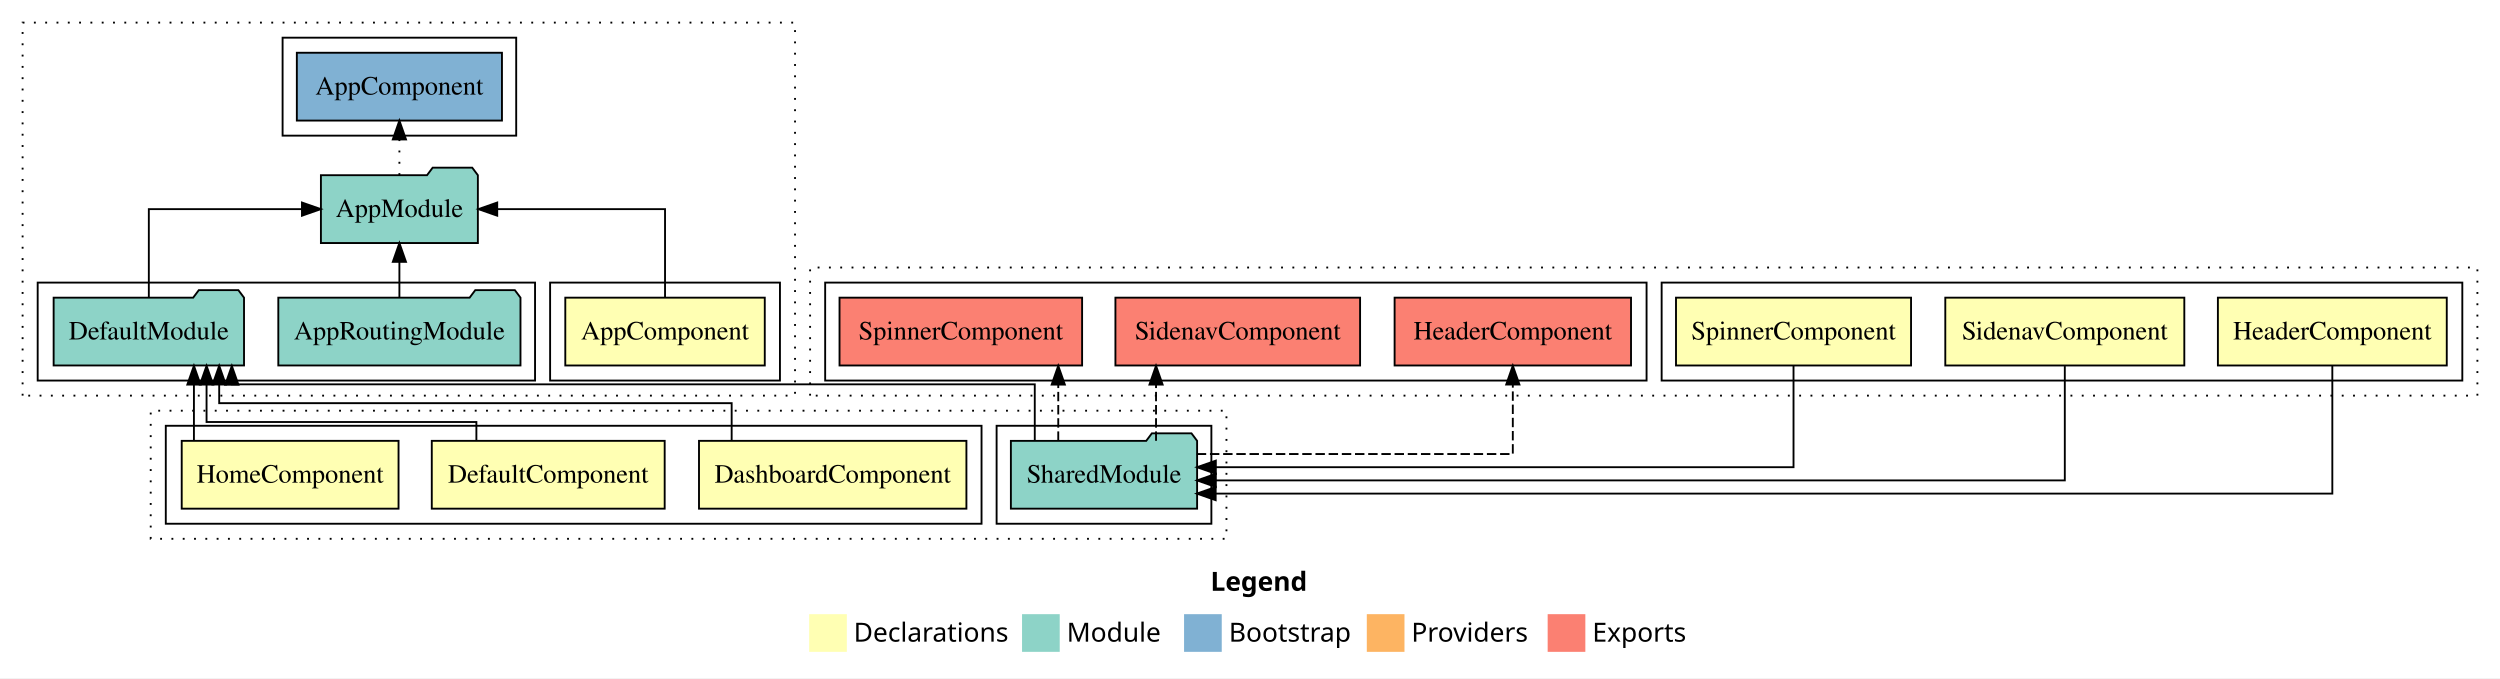
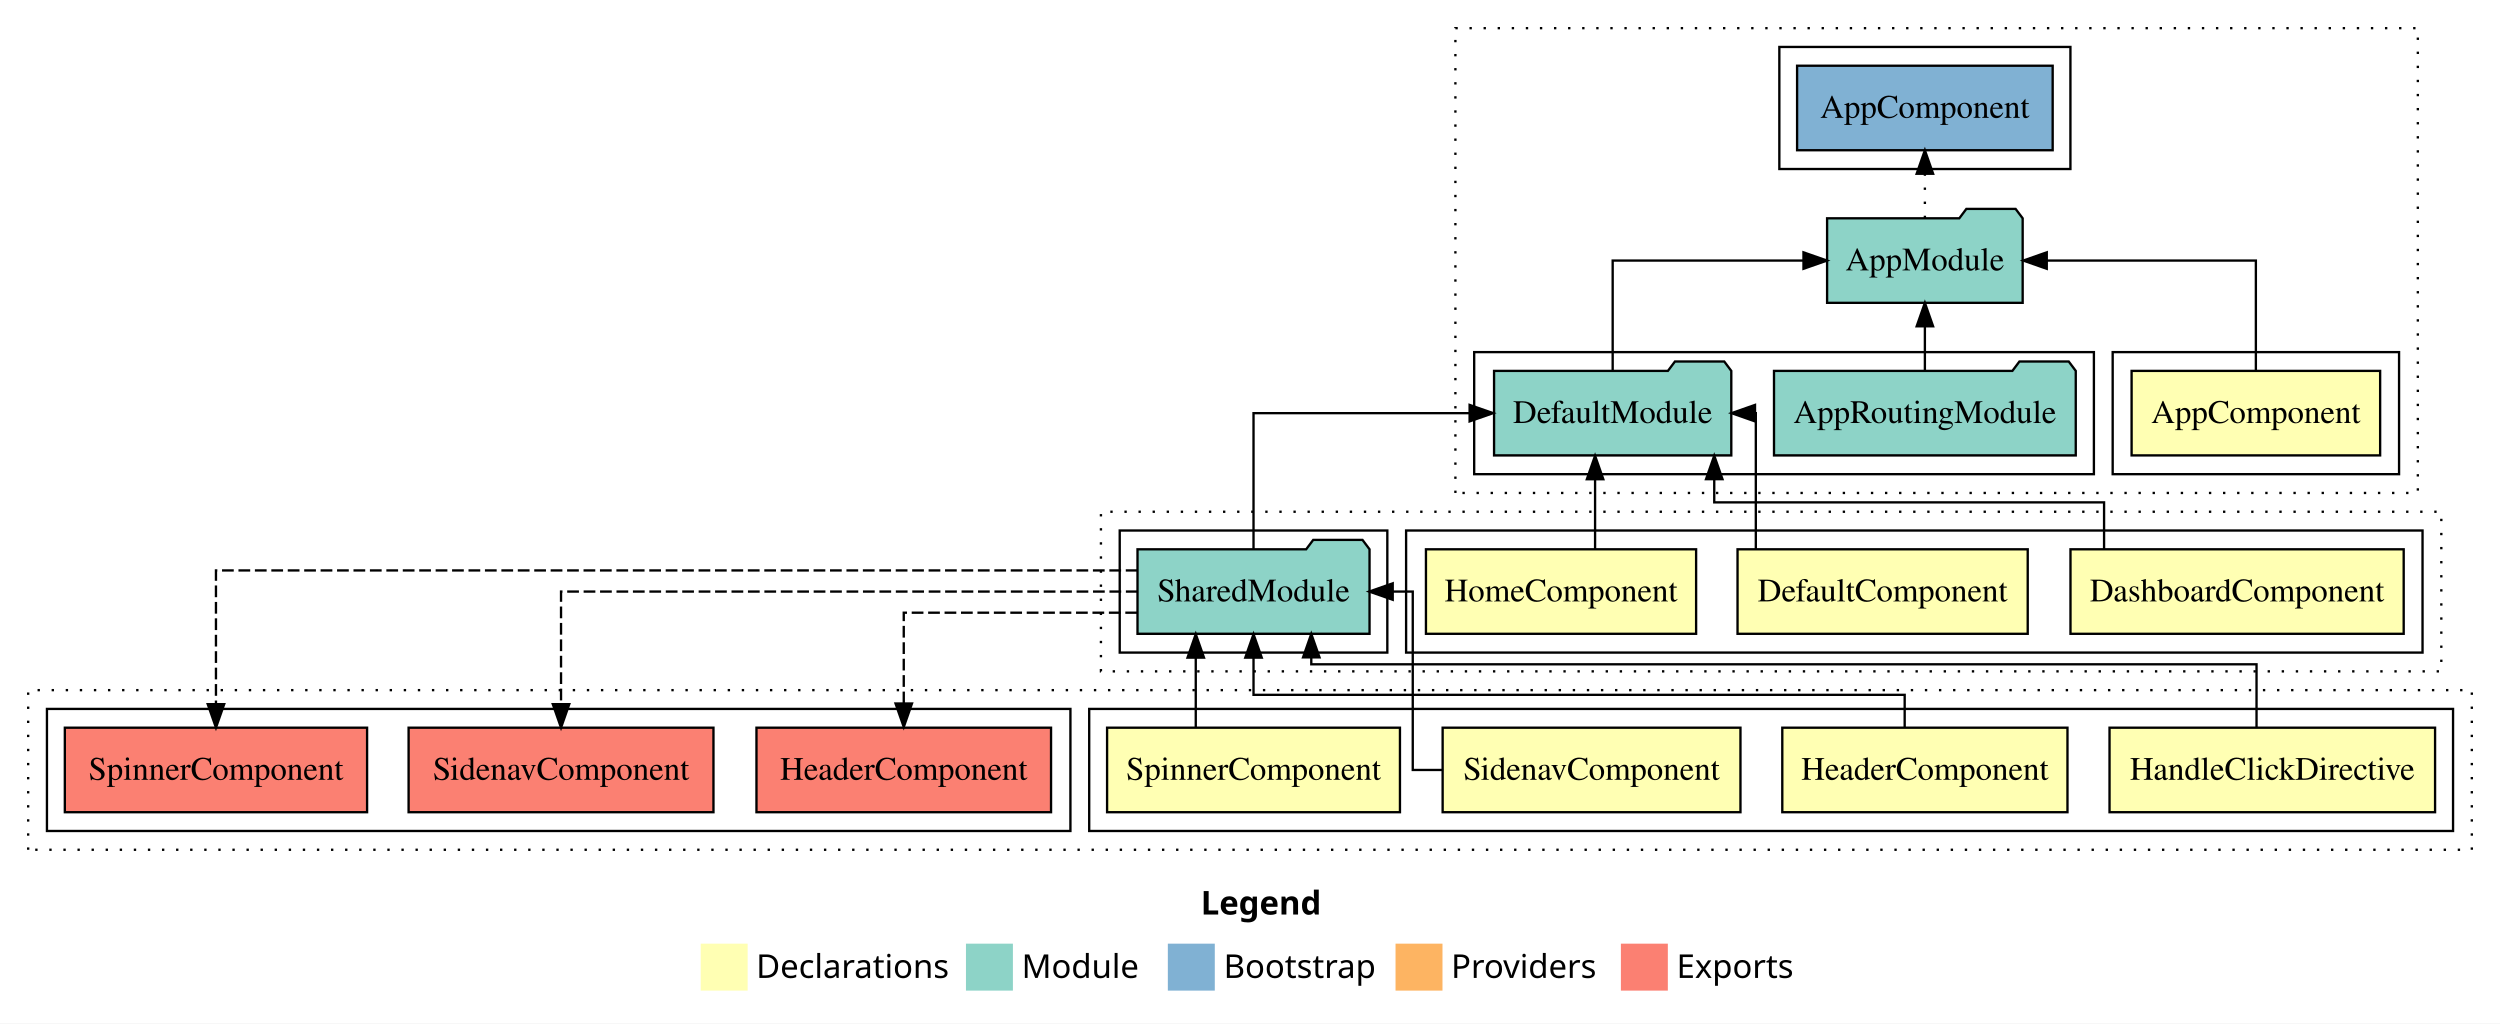
- <svg xmlns="http://www.w3.org/2000/svg" width="1327pt" height="360pt" viewBox="0.00 0.00 1327.00 360.00">
-   <g id="graph0" class="graph" transform="scale(1 1) rotate(0) translate(4 356)">
-     <polygon fill="#ffffff" stroke="transparent" points="-4,4 -4,-356 1323,-356 1323,4 -4,4" />
-     <text text-anchor="start" x="638.509" y="-42.4" font-family="sans-serif" font-weight="bold" font-size="14.00" fill="#000000">Legend</text>
-     <polygon fill="#ffffb3" stroke="transparent" points="425.5,-10 425.5,-30 445.5,-30 445.5,-10 425.5,-10" />
-     <text text-anchor="start" x="449.129" y="-15.4" font-family="sans-serif" font-size="14.00" fill="#000000">  Declarations</text>
-     <polygon fill="#8dd3c7" stroke="transparent" points="538.5,-10 538.5,-30 558.5,-30 558.5,-10 538.5,-10" />
-     <text text-anchor="start" x="562.225" y="-15.4" font-family="sans-serif" font-size="14.00" fill="#000000">  Module</text>
-     <polygon fill="#80b1d3" stroke="transparent" points="624.5,-10 624.5,-30 644.5,-30 644.5,-10 624.5,-10" />
-     <text text-anchor="start" x="648.281" y="-15.4" font-family="sans-serif" font-size="14.00" fill="#000000">  Bootstrap</text>
-     <polygon fill="#fdb462" stroke="transparent" points="721.5,-10 721.5,-30 741.5,-30 741.5,-10 721.5,-10" />
-     <text text-anchor="start" x="745.173" y="-15.4" font-family="sans-serif" font-size="14.00" fill="#000000">  Providers</text>
-     <polygon fill="#fb8072" stroke="transparent" points="817.5,-10 817.5,-30 837.5,-30 837.5,-10 817.5,-10" />
-     <text text-anchor="start" x="841.226" y="-15.4" font-family="sans-serif" font-size="14.00" fill="#000000">  Exports</text>
+ <svg xmlns="http://www.w3.org/2000/svg" width="1065pt" height="436pt" viewBox="0.00 0.00 1065.00 436.00">
+   <g id="graph0" class="graph" transform="scale(1 1) rotate(0) translate(4 432)">
+     <polygon fill="#ffffff" stroke="transparent" points="-4,4 -4,-432 1061,-432 1061,4 -4,4" />
+     <text text-anchor="start" x="507.509" y="-42.4" font-family="sans-serif" font-weight="bold" font-size="14.00" fill="#000000">Legend</text>
+     <polygon fill="#ffffb3" stroke="transparent" points="294.5,-10 294.5,-30 314.5,-30 314.5,-10 294.5,-10" />
+     <text text-anchor="start" x="318.129" y="-15.4" font-family="sans-serif" font-size="14.00" fill="#000000">  Declarations</text>
+     <polygon fill="#8dd3c7" stroke="transparent" points="407.5,-10 407.5,-30 427.5,-30 427.5,-10 407.5,-10" />
+     <text text-anchor="start" x="431.225" y="-15.4" font-family="sans-serif" font-size="14.00" fill="#000000">  Module</text>
+     <polygon fill="#80b1d3" stroke="transparent" points="493.5,-10 493.5,-30 513.5,-30 513.5,-10 493.5,-10" />
+     <text text-anchor="start" x="517.281" y="-15.4" font-family="sans-serif" font-size="14.00" fill="#000000">  Bootstrap</text>
+     <polygon fill="#fdb462" stroke="transparent" points="590.5,-10 590.5,-30 610.5,-30 610.5,-10 590.5,-10" />
+     <text text-anchor="start" x="614.173" y="-15.4" font-family="sans-serif" font-size="14.00" fill="#000000">  Providers</text>
+     <polygon fill="#fb8072" stroke="transparent" points="686.5,-10 686.5,-30 706.5,-30 706.5,-10 686.5,-10" />
+     <text text-anchor="start" x="710.226" y="-15.4" font-family="sans-serif" font-size="14.00" fill="#000000">  Exports</text>
    <g id="clust1" class="cluster">
-       <polygon fill="none" stroke="#000000" stroke-dasharray="1,5" points="8,-146 8,-344 418,-344 418,-146 8,-146" />
+       <polygon fill="none" stroke="#000000" stroke-dasharray="1,5" points="616,-222 616,-420 1026,-420 1026,-222 616,-222" />
    </g>
    <g id="clust2" class="cluster">
-       <polygon fill="none" stroke="#000000" points="288,-154 288,-206 410,-206 410,-154 288,-154" />
+       <polygon fill="none" stroke="#000000" points="896,-230 896,-282 1018,-282 1018,-230 896,-230" />
    </g>
    <g id="clust4" class="cluster">
-       <polygon fill="none" stroke="#000000" points="16,-154 16,-206 280,-206 280,-154 16,-154" />
+       <polygon fill="none" stroke="#000000" points="624,-230 624,-282 888,-282 888,-230 624,-230" />
    </g>
    <g id="clust6" class="cluster">
-       <polygon fill="none" stroke="#000000" points="146,-284 146,-336 270,-336 270,-284 146,-284" />
+       <polygon fill="none" stroke="#000000" points="754,-360 754,-412 878,-412 878,-360 754,-360" />
    </g>
    <g id="clust14" class="cluster">
-       <polygon fill="none" stroke="#000000" stroke-dasharray="1,5" points="76,-70 76,-138 647,-138 647,-70 76,-70" />
+       <polygon fill="none" stroke="#000000" stroke-dasharray="1,5" points="465,-146 465,-214 1036,-214 1036,-146 465,-146" />
    </g>
    <g id="clust15" class="cluster">
-       <polygon fill="none" stroke="#000000" points="84,-78 84,-130 517,-130 517,-78 84,-78" />
+       <polygon fill="none" stroke="#000000" points="595,-154 595,-206 1028,-206 1028,-154 595,-154" />
    </g>
    <g id="clust19" class="cluster">
-       <polygon fill="none" stroke="#000000" points="525,-78 525,-130 639,-130 639,-78 525,-78" />
+       <polygon fill="none" stroke="#000000" points="473,-154 473,-206 587,-206 587,-154 473,-154" />
    </g>
    <g id="clust23" class="cluster">
-       <polygon fill="none" stroke="#000000" stroke-dasharray="1,5" points="426,-146 426,-214 1311,-214 1311,-146 426,-146" />
+       <polygon fill="none" stroke="#000000" stroke-dasharray="1,5" points="8,-70 8,-138 1049,-138 1049,-70 8,-70" />
    </g>
    <g id="clust24" class="cluster">
-       <polygon fill="none" stroke="#000000" points="878,-154 878,-206 1303,-206 1303,-154 878,-154" />
+       <polygon fill="none" stroke="#000000" points="460,-78 460,-130 1041,-130 1041,-78 460,-78" />
    </g>
-     <g id="clust29" class="cluster">
-       <polygon fill="none" stroke="#000000" points="434,-154 434,-206 870,-206 870,-154 434,-154" />
+     <g id="clust30" class="cluster">
+       <polygon fill="none" stroke="#000000" points="16,-78 16,-130 452,-130 452,-78 16,-78" />
    </g>
    <g id="node1" class="node">
-       <polygon fill="#ffffb3" stroke="#000000" points="401.94,-198 296.06,-198 296.06,-162 401.94,-162 401.94,-198" />
-       <text text-anchor="middle" x="349" y="-175.8" font-family="Times,serif" font-size="14.00" fill="#000000">AppComponent</text>
+       <polygon fill="#ffffb3" stroke="#000000" points="1009.94,-274 904.06,-274 904.06,-238 1009.94,-238 1009.94,-274" />
+       <text text-anchor="middle" x="957" y="-251.8" font-family="Times,serif" font-size="14.00" fill="#000000">AppComponent</text>
    </g>
    <g id="node2" class="node">
-       <polygon fill="#8dd3c7" stroke="#000000" points="249.657,-263 246.657,-267 225.657,-267 222.657,-263 166.343,-263 166.343,-227 249.657,-227 249.657,-263" />
-       <text text-anchor="middle" x="208" y="-240.8" font-family="Times,serif" font-size="14.00" fill="#000000">AppModule</text>
+       <polygon fill="#8dd3c7" stroke="#000000" points="857.657,-339 854.657,-343 833.657,-343 830.657,-339 774.343,-339 774.343,-303 857.657,-303 857.657,-339" />
+       <text text-anchor="middle" x="816" y="-316.8" font-family="Times,serif" font-size="14.00" fill="#000000">AppModule</text>
    </g>
    <g id="edge1" class="edge">
-       <path fill="none" stroke="#000000" d="M349,-198.106C349,-217.339 349,-245 349,-245 349,-245 259.923,-245 259.923,-245" />
-       <polygon fill="#000000" stroke="#000000" points="259.923,-241.5 249.923,-245 259.923,-248.5 259.923,-241.5" />
+       <path fill="none" stroke="#000000" d="M957,-274.106C957,-293.339 957,-321 957,-321 957,-321 867.923,-321 867.923,-321" />
+       <polygon fill="#000000" stroke="#000000" points="867.923,-317.5 857.923,-321 867.923,-324.5 867.923,-317.5" />
    </g>
    <g id="node5" class="node">
-       <polygon fill="#80b1d3" stroke="#000000" points="262.439,-328 153.561,-328 153.561,-292 262.439,-292 262.439,-328" />
-       <text text-anchor="middle" x="208" y="-305.8" font-family="Times,serif" font-size="14.00" fill="#000000">AppComponent </text>
+       <polygon fill="#80b1d3" stroke="#000000" points="870.439,-404 761.561,-404 761.561,-368 870.439,-368 870.439,-404" />
+       <text text-anchor="middle" x="816" y="-381.8" font-family="Times,serif" font-size="14.00" fill="#000000">AppComponent </text>
    </g>
    <g id="edge4" class="edge">
-       <path fill="none" stroke="#000000" stroke-dasharray="1,5" d="M208,-263.106C208,-263.106 208,-281.991 208,-281.991" />
-       <polygon fill="#000000" stroke="#000000" points="204.5,-281.991 208,-291.991 211.5,-281.991 204.5,-281.991" />
+       <path fill="none" stroke="#000000" stroke-dasharray="1,5" d="M816,-339.106C816,-339.106 816,-357.991 816,-357.991" />
+       <polygon fill="#000000" stroke="#000000" points="812.5,-357.991 816,-367.991 819.5,-357.991 812.5,-357.991" />
    </g>
    <g id="node3" class="node">
-       <polygon fill="#8dd3c7" stroke="#000000" points="272.274,-198 269.274,-202 248.274,-202 245.274,-198 143.726,-198 143.726,-162 272.274,-162 272.274,-198" />
-       <text text-anchor="middle" x="208" y="-175.8" font-family="Times,serif" font-size="14.00" fill="#000000">AppRoutingModule</text>
+       <polygon fill="#8dd3c7" stroke="#000000" points="880.274,-274 877.274,-278 856.274,-278 853.274,-274 751.726,-274 751.726,-238 880.274,-238 880.274,-274" />
+       <text text-anchor="middle" x="816" y="-251.8" font-family="Times,serif" font-size="14.00" fill="#000000">AppRoutingModule</text>
    </g>
    <g id="edge2" class="edge">
-       <path fill="none" stroke="#000000" d="M208,-198.106C208,-198.106 208,-216.991 208,-216.991" />
-       <polygon fill="#000000" stroke="#000000" points="204.5,-216.991 208,-226.991 211.5,-216.991 204.5,-216.991" />
+       <path fill="none" stroke="#000000" d="M816,-274.106C816,-274.106 816,-292.991 816,-292.991" />
+       <polygon fill="#000000" stroke="#000000" points="812.5,-292.991 816,-302.991 819.5,-292.991 812.5,-292.991" />
    </g>
    <g id="node4" class="node">
-       <polygon fill="#8dd3c7" stroke="#000000" points="125.528,-198 122.528,-202 101.528,-202 98.528,-198 24.471,-198 24.471,-162 125.528,-162 125.528,-198" />
-       <text text-anchor="middle" x="75" y="-175.8" font-family="Times,serif" font-size="14.00" fill="#000000">DefaultModule</text>
+       <polygon fill="#8dd3c7" stroke="#000000" points="733.529,-274 730.529,-278 709.529,-278 706.529,-274 632.471,-274 632.471,-238 733.529,-238 733.529,-274" />
+       <text text-anchor="middle" x="683" y="-251.8" font-family="Times,serif" font-size="14.00" fill="#000000">DefaultModule</text>
    </g>
    <g id="edge3" class="edge">
-       <path fill="none" stroke="#000000" d="M75,-198.106C75,-217.339 75,-245 75,-245 75,-245 156.283,-245 156.283,-245" />
-       <polygon fill="#000000" stroke="#000000" points="156.283,-248.5 166.283,-245 156.283,-241.5 156.283,-248.5" />
+       <path fill="none" stroke="#000000" d="M683,-274.106C683,-293.339 683,-321 683,-321 683,-321 764.283,-321 764.283,-321" />
+       <polygon fill="#000000" stroke="#000000" points="764.283,-324.5 774.283,-321 764.283,-317.5 764.283,-324.5" />
    </g>
    <g id="node6" class="node">
-       <polygon fill="#ffffb3" stroke="#000000" points="508.973,-122 367.027,-122 367.027,-86 508.973,-86 508.973,-122" />
-       <text text-anchor="middle" x="438" y="-99.8" font-family="Times,serif" font-size="14.00" fill="#000000">DashboardComponent</text>
+       <polygon fill="#ffffb3" stroke="#000000" points="1019.973,-198 878.027,-198 878.027,-162 1019.973,-162 1019.973,-198" />
+       <text text-anchor="middle" x="949" y="-175.8" font-family="Times,serif" font-size="14.00" fill="#000000">DashboardComponent</text>
    </g>
    <g id="edge5" class="edge">
-       <path fill="none" stroke="#000000" d="M384.366,-122.11C384.366,-131.897 384.366,-142 384.366,-142 384.366,-142 112.349,-142 112.349,-142 112.349,-142 112.349,-151.89 112.349,-151.89" />
-       <polygon fill="#000000" stroke="#000000" points="108.85,-151.89 112.349,-161.89 115.85,-151.89 108.85,-151.89" />
+       <path fill="none" stroke="#000000" d="M892.334,-198.11C892.334,-207.897 892.334,-218 892.334,-218 892.334,-218 726.268,-218 726.268,-218 726.268,-218 726.268,-227.89 726.268,-227.89" />
+       <polygon fill="#000000" stroke="#000000" points="722.768,-227.89 726.268,-237.89 729.768,-227.89 722.768,-227.89" />
    </g>
    <g id="node7" class="node">
-       <polygon fill="#ffffb3" stroke="#000000" points="348.81,-122 225.19,-122 225.19,-86 348.81,-86 348.81,-122" />
-       <text text-anchor="middle" x="287" y="-99.8" font-family="Times,serif" font-size="14.00" fill="#000000">DefaultComponent</text>
+       <polygon fill="#ffffb3" stroke="#000000" points="859.81,-198 736.19,-198 736.19,-162 859.81,-162 859.81,-198" />
+       <text text-anchor="middle" x="798" y="-175.8" font-family="Times,serif" font-size="14.00" fill="#000000">DefaultComponent</text>
    </g>
    <g id="edge6" class="edge">
-       <path fill="none" stroke="#000000" d="M248.866,-122.207C248.866,-127.555 248.866,-132 248.866,-132 248.866,-132 105.642,-132 105.642,-132 105.642,-132 105.642,-151.853 105.642,-151.853" />
-       <polygon fill="#000000" stroke="#000000" points="102.142,-151.853 105.642,-161.853 109.142,-151.853 102.142,-151.853" />
+       <path fill="none" stroke="#000000" d="M743.979,-198.011C743.979,-220.485 743.979,-256 743.979,-256 743.979,-256 742.944,-256 742.944,-256" />
+       <polygon fill="#000000" stroke="#000000" points="743.635,-252.5 733.635,-256 743.635,-259.5 743.635,-252.5" />
    </g>
    <g id="node8" class="node">
-       <polygon fill="#ffffb3" stroke="#000000" points="207.545,-122 92.455,-122 92.455,-86 207.545,-86 207.545,-122" />
-       <text text-anchor="middle" x="150" y="-99.8" font-family="Times,serif" font-size="14.00" fill="#000000">HomeComponent</text>
+       <polygon fill="#ffffb3" stroke="#000000" points="718.545,-198 603.455,-198 603.455,-162 718.545,-162 718.545,-198" />
+       <text text-anchor="middle" x="661" y="-175.8" font-family="Times,serif" font-size="14.00" fill="#000000">HomeComponent</text>
    </g>
    <g id="edge7" class="edge">
-       <path fill="none" stroke="#000000" d="M98.935,-122.011C98.935,-122.011 98.935,-151.855 98.935,-151.855" />
-       <polygon fill="#000000" stroke="#000000" points="95.435,-151.855 98.935,-161.855 102.435,-151.855 95.435,-151.855" />
+       <path fill="none" stroke="#000000" d="M675.504,-198.011C675.504,-198.011 675.504,-227.855 675.504,-227.855" />
+       <polygon fill="#000000" stroke="#000000" points="672.004,-227.855 675.504,-237.855 679.004,-227.855 672.004,-227.855" />
    </g>
    <g id="node9" class="node">
-       <polygon fill="#8dd3c7" stroke="#000000" points="631.423,-122 628.423,-126 607.423,-126 604.423,-122 532.577,-122 532.577,-86 631.423,-86 631.423,-122" />
-       <text text-anchor="middle" x="582" y="-99.8" font-family="Times,serif" font-size="14.00" fill="#000000">SharedModule</text>
+       <polygon fill="#8dd3c7" stroke="#000000" points="579.423,-198 576.423,-202 555.423,-202 552.423,-198 480.577,-198 480.577,-162 579.423,-162 579.423,-198" />
+       <text text-anchor="middle" x="530" y="-175.8" font-family="Times,serif" font-size="14.00" fill="#000000">SharedModule</text>
    </g>
    <g id="edge8" class="edge">
-       <path fill="none" stroke="#000000" d="M545.256,-122.147C545.256,-135.739 545.256,-152 545.256,-152 545.256,-152 119.056,-152 119.056,-152 119.056,-152 119.056,-152.979 119.056,-152.979" />
-       <polygon fill="#000000" stroke="#000000" points="115.557,-151.793 119.056,-161.793 122.557,-151.793 115.557,-151.793" />
+       <path fill="none" stroke="#000000" d="M530,-198.011C530,-220.485 530,-256 530,-256 530,-256 622.053,-256 622.053,-256" />
+       <polygon fill="#000000" stroke="#000000" points="622.053,-259.5 632.053,-256 622.053,-252.5 622.053,-259.5" />
+     </g>
+     <g id="node14" class="node">
+       <polygon fill="#fb8072" stroke="#000000" points="443.744,-122 318.256,-122 318.256,-86 443.744,-86 443.744,-122" />
+       <text text-anchor="middle" x="381" y="-99.8" font-family="Times,serif" font-size="14.00" fill="#000000">HeaderComponent </text>
+     </g>
+     <g id="edge13" class="edge">
+       <path fill="none" stroke="#000000" stroke-dasharray="5,2" d="M480.385,-171C437.041,-171 381,-171 381,-171 381,-171 381,-132.308 381,-132.308" />
+       <polygon fill="#000000" stroke="#000000" points="384.5,-132.308 381,-122.308 377.5,-132.308 384.5,-132.308" />
+     </g>
+     <g id="node15" class="node">
+       <polygon fill="#fb8072" stroke="#000000" points="299.935,-122 170.065,-122 170.065,-86 299.935,-86 299.935,-122" />
+       <text text-anchor="middle" x="235" y="-99.8" font-family="Times,serif" font-size="14.00" fill="#000000">SidenavComponent </text>
+     </g>
+     <g id="edge14" class="edge">
+       <path fill="none" stroke="#000000" stroke-dasharray="5,2" d="M480.624,-180C396.644,-180 235,-180 235,-180 235,-180 235,-132.011 235,-132.011" />
+       <polygon fill="#000000" stroke="#000000" points="238.5,-132.011 235,-122.011 231.5,-132.011 238.5,-132.011" />
+     </g>
+     <g id="node16" class="node">
+       <polygon fill="#fb8072" stroke="#000000" points="152.381,-122 23.619,-122 23.619,-86 152.381,-86 152.381,-122" />
+       <text text-anchor="middle" x="88" y="-99.8" font-family="Times,serif" font-size="14.00" fill="#000000">SpinnerComponent </text>
+     </g>
+     <g id="edge15" class="edge">
+       <path fill="none" stroke="#000000" stroke-dasharray="5,2" d="M480.584,-189C365.245,-189 88,-189 88,-189 88,-189 88,-132.026 88,-132.026" />
+       <polygon fill="#000000" stroke="#000000" points="91.5,-132.026 88,-122.026 84.5,-132.026 91.5,-132.026" />
+     </g>
+     <g id="node10" class="node">
+       <polygon fill="#ffffb3" stroke="#000000" points="1033.342,-122 894.658,-122 894.658,-86 1033.342,-86 1033.342,-122" />
+       <text text-anchor="middle" x="964" y="-99.8" font-family="Times,serif" font-size="14.00" fill="#000000">HandleClickDirective</text>
+     </g>
+     <g id="edge9" class="edge">
+       <path fill="none" stroke="#000000" d="M957.283,-122.044C957.283,-134.563 957.283,-149 957.283,-149 957.283,-149 554.606,-149 554.606,-149 554.606,-149 554.606,-151.967 554.606,-151.967" />
+       <polygon fill="#000000" stroke="#000000" points="551.106,-151.967 554.606,-161.967 558.106,-151.967 551.106,-151.967" />
+     </g>
+     <g id="node11" class="node">
+       <polygon fill="#ffffb3" stroke="#000000" points="876.744,-122 755.256,-122 755.256,-86 876.744,-86 876.744,-122" />
+       <text text-anchor="middle" x="816" y="-99.8" font-family="Times,serif" font-size="14.00" fill="#000000">HeaderComponent</text>
+     </g>
+     <g id="edge10" class="edge">
+       <path fill="none" stroke="#000000" d="M807.392,-122.243C807.392,-129.43 807.392,-136 807.392,-136 807.392,-136 530,-136 530,-136 530,-136 530,-151.85 530,-151.85" />
+       <polygon fill="#000000" stroke="#000000" points="526.5,-151.849 530,-161.85 533.5,-151.85 526.5,-151.849" />
+     </g>
+     <g id="node12" class="node">
+       <polygon fill="#ffffb3" stroke="#000000" points="737.436,-122 610.564,-122 610.564,-86 737.436,-86 737.436,-122" />
+       <text text-anchor="middle" x="674" y="-99.8" font-family="Times,serif" font-size="14.00" fill="#000000">SidenavComponent</text>
+     </g>
+     <g id="edge11" class="edge">
+       <path fill="none" stroke="#000000" d="M610.755,-104C603.051,-104 597.834,-104 597.834,-104 597.834,-104 597.834,-180 597.834,-180 597.834,-180 589.298,-180 589.298,-180" />
+       <polygon fill="#000000" stroke="#000000" points="589.298,-176.5 579.298,-180 589.298,-183.5 589.298,-176.5" />
    </g>
    <g id="node13" class="node">
-       <polygon fill="#fb8072" stroke="#000000" points="861.744,-198 736.256,-198 736.256,-162 861.744,-162 861.744,-198" />
-       <text text-anchor="middle" x="799" y="-175.8" font-family="Times,serif" font-size="14.00" fill="#000000">HeaderComponent </text>
+       <polygon fill="#ffffb3" stroke="#000000" points="592.381,-122 467.619,-122 467.619,-86 592.381,-86 592.381,-122" />
+       <text text-anchor="middle" x="530" y="-99.8" font-family="Times,serif" font-size="14.00" fill="#000000">SpinnerComponent</text>
    </g>
    <g id="edge12" class="edge">
-       <path fill="none" stroke="#000000" stroke-dasharray="5,2" d="M631.241,-115C695.265,-115 799,-115 799,-115 799,-115 799,-151.894 799,-151.894" />
-       <polygon fill="#000000" stroke="#000000" points="795.5,-151.894 799,-161.894 802.5,-151.894 795.5,-151.894" />
-     </g>
-     <g id="node14" class="node">
-       <polygon fill="#fb8072" stroke="#000000" points="717.935,-198 588.065,-198 588.065,-162 717.935,-162 717.935,-198" />
-       <text text-anchor="middle" x="653" y="-175.8" font-family="Times,serif" font-size="14.00" fill="#000000">SidenavComponent </text>
-     </g>
-     <g id="edge13" class="edge">
-       <path fill="none" stroke="#000000" stroke-dasharray="5,2" d="M609.622,-122.011C609.622,-122.011 609.622,-151.855 609.622,-151.855" />
-       <polygon fill="#000000" stroke="#000000" points="606.122,-151.855 609.622,-161.855 613.122,-151.855 606.122,-151.855" />
-     </g>
-     <g id="node15" class="node">
-       <polygon fill="#fb8072" stroke="#000000" points="570.381,-198 441.619,-198 441.619,-162 570.381,-162 570.381,-198" />
-       <text text-anchor="middle" x="506" y="-175.8" font-family="Times,serif" font-size="14.00" fill="#000000">SpinnerComponent </text>
-     </g>
-     <g id="edge14" class="edge">
-       <path fill="none" stroke="#000000" stroke-dasharray="5,2" d="M557.723,-122.011C557.723,-122.011 557.723,-151.855 557.723,-151.855" />
-       <polygon fill="#000000" stroke="#000000" points="554.223,-151.855 557.723,-161.855 561.223,-151.855 554.223,-151.855" />
-     </g>
-     <g id="node10" class="node">
-       <polygon fill="#ffffb3" stroke="#000000" points="1294.744,-198 1173.256,-198 1173.256,-162 1294.744,-162 1294.744,-198" />
-       <text text-anchor="middle" x="1234" y="-175.8" font-family="Times,serif" font-size="14.00" fill="#000000">HeaderComponent</text>
-     </g>
-     <g id="edge9" class="edge">
-       <path fill="none" stroke="#000000" d="M1234,-161.762C1234,-136.517 1234,-94 1234,-94 1234,-94 641.273,-94 641.273,-94" />
-       <polygon fill="#000000" stroke="#000000" points="641.273,-90.5 631.273,-94 641.273,-97.5 641.273,-90.5" />
-     </g>
-     <g id="node11" class="node">
-       <polygon fill="#ffffb3" stroke="#000000" points="1155.436,-198 1028.564,-198 1028.564,-162 1155.436,-162 1155.436,-198" />
-       <text text-anchor="middle" x="1092" y="-175.8" font-family="Times,serif" font-size="14.00" fill="#000000">SidenavComponent</text>
-     </g>
-     <g id="edge10" class="edge">
-       <path fill="none" stroke="#000000" d="M1092,-161.677C1092,-138.34 1092,-101 1092,-101 1092,-101 641.364,-101 641.364,-101" />
-       <polygon fill="#000000" stroke="#000000" points="641.364,-97.5 631.364,-101 641.364,-104.5 641.364,-97.5" />
-     </g>
-     <g id="node12" class="node">
-       <polygon fill="#ffffb3" stroke="#000000" points="1010.381,-198 885.619,-198 885.619,-162 1010.381,-162 1010.381,-198" />
-       <text text-anchor="middle" x="948" y="-175.8" font-family="Times,serif" font-size="14.00" fill="#000000">SpinnerComponent</text>
-     </g>
-     <g id="edge11" class="edge">
-       <path fill="none" stroke="#000000" d="M948,-161.831C948,-140.502 948,-108 948,-108 948,-108 641.36,-108 641.36,-108" />
-       <polygon fill="#000000" stroke="#000000" points="641.36,-104.5 631.36,-108 641.36,-111.5 641.36,-104.5" />
+       <path fill="none" stroke="#000000" d="M505.394,-122.011C505.394,-122.011 505.394,-151.855 505.394,-151.855" />
+       <polygon fill="#000000" stroke="#000000" points="501.894,-151.855 505.394,-161.855 508.894,-151.855 501.894,-151.855" />
    </g>
  </g>
</svg>
